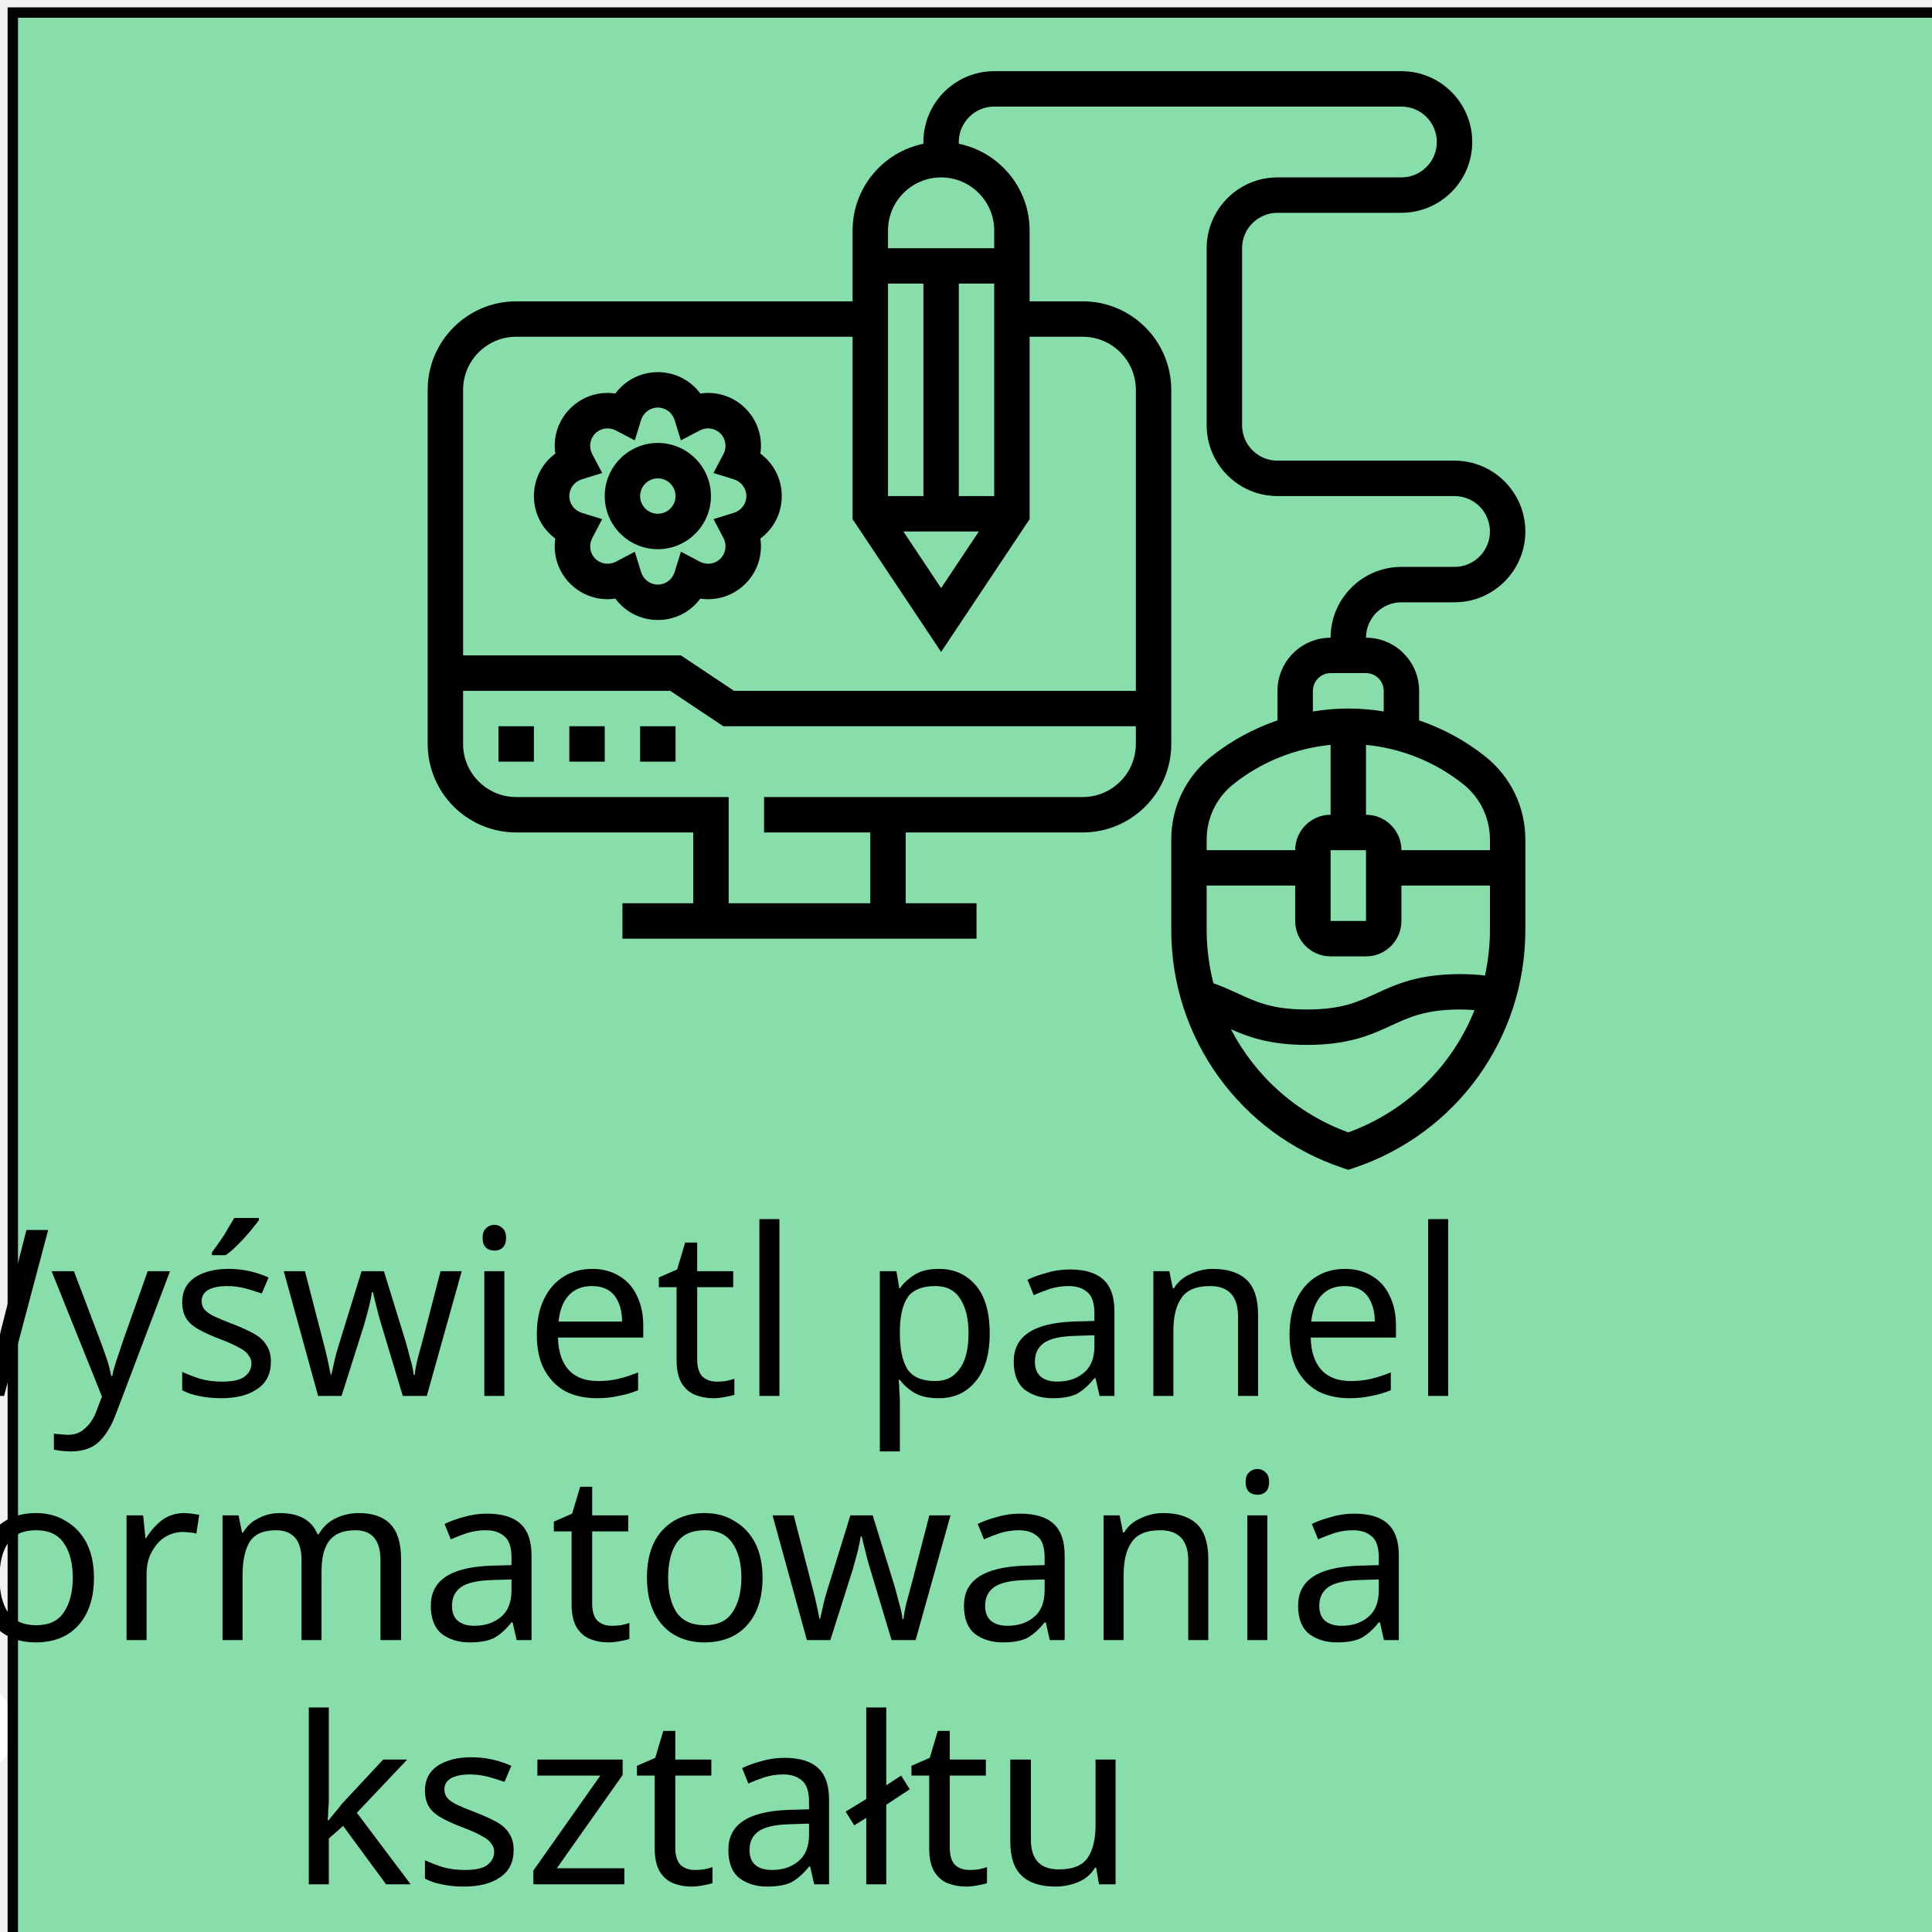
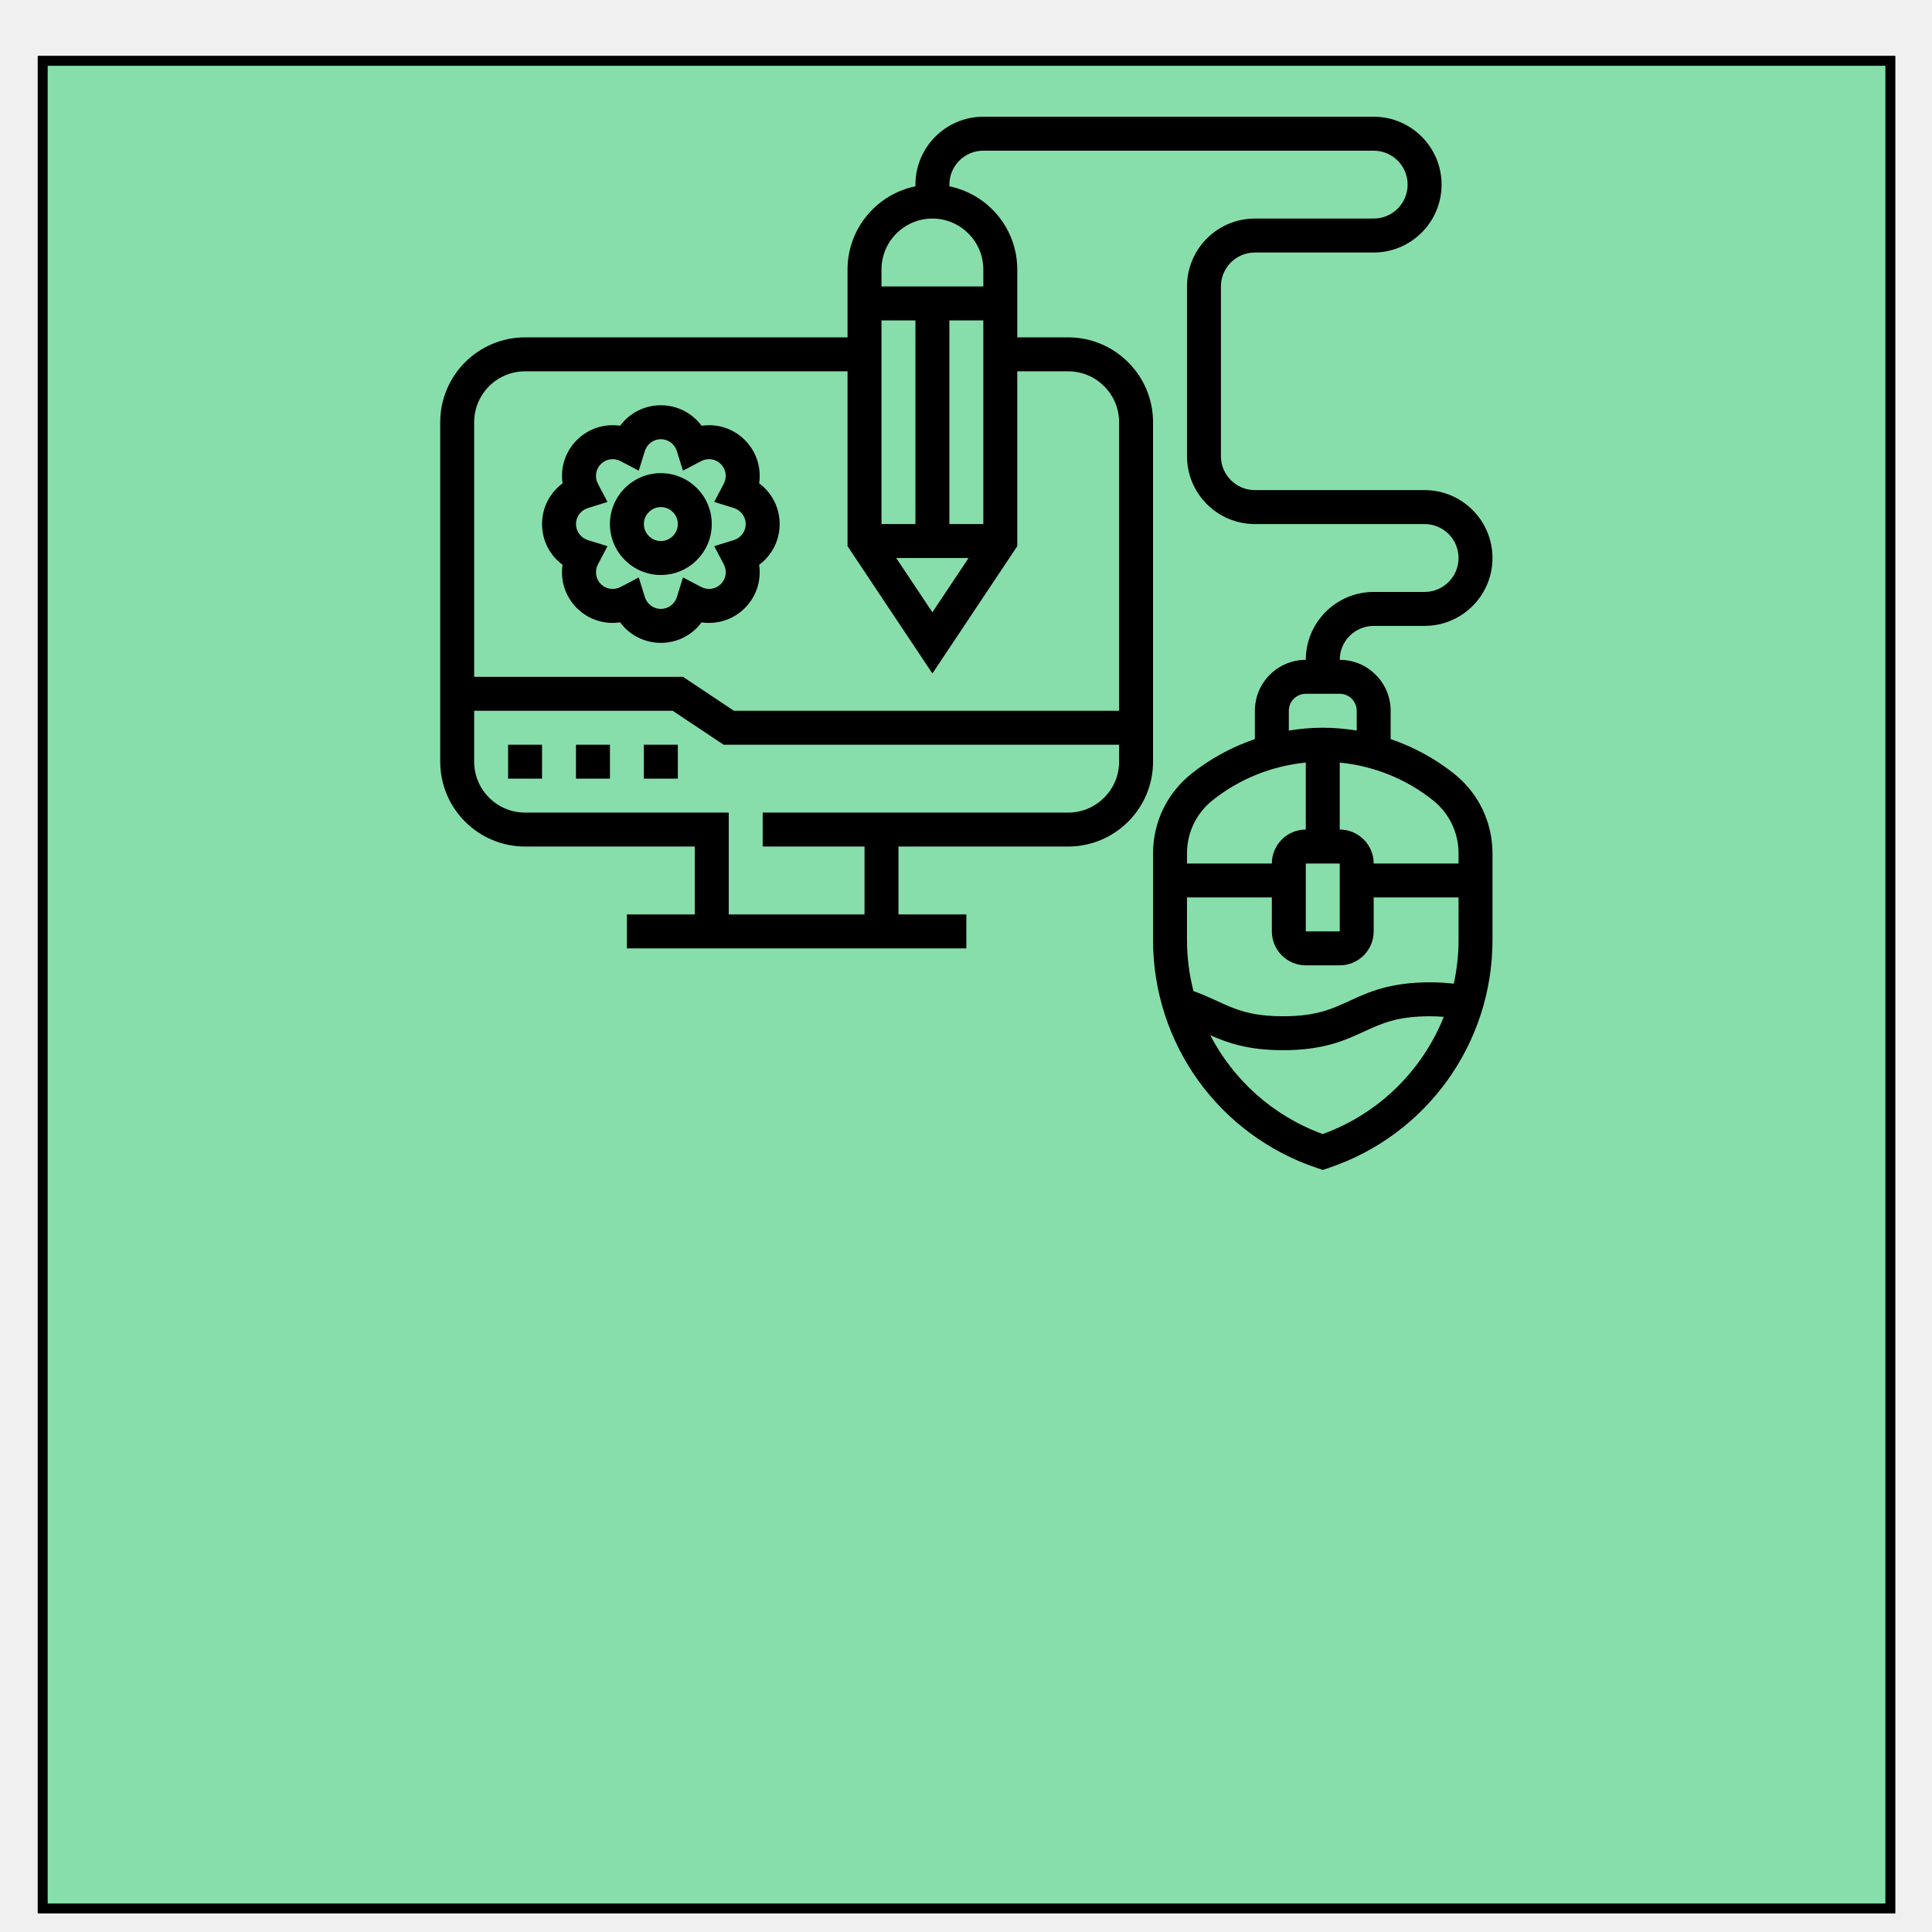
- <svg xmlns="http://www.w3.org/2000/svg" id="svg47" version="1.1" viewBox="0 0 52.758 52.758" height="199.401" width="199.401">
-   <defs id="defs42">
-     <pattern id="EMFhbasepattern" patternUnits="userSpaceOnUse" width="6" height="6" x="0" y="0" />
-   </defs>
-   <g id="g8556" transform="translate(49.83651,-375.232)">
-     <g id="g5305">
-       <text id="text898-7-3-6-8-3-3-0-66-7-8-8-0-8-3-4-2-6-22-3-3-4-7-0-2-6-2" y="425.616" x="-23.214" style="font-size:6.35px;line-height:0.95;font-family:voestalpine;-inkscape-font-specification:voestalpine;text-align:center;letter-spacing:0px;word-spacing:0px;text-anchor:middle;fill:#ffffff;fill-opacity:1;stroke-width:0.265" xml:space="preserve">
-         <tspan style="font-size:6.35px;text-align:center;text-anchor:middle;fill:#ffffff;fill-opacity:1;stroke-width:0.265" y="425.616" x="-23.214" id="tspan3280-8-2-3-8">Pokaż nagłówek</tspan>
-       </text>
-       <g style="fill:#ffffff;fill-opacity:1;stroke:#ffffff;stroke-opacity:1" id="g3425-7-6" transform="matrix(0.434244,0,0,-0.434244,-44.80073,415.5938)">
-         <rect id="rect3393-7-1" height="2" width="13.89" y="68.667" x="17.409" style="fill:#ffffff;fill-opacity:1;stroke:#ffffff;stroke-opacity:1" />
-         <path id="path3395-1-7" d="M 85.235,77.833 H 14.106 c -2.998,0 -5.436,-2.438 -5.436,-5.436 V 23.27 c 0,-2.998 2.438,-5.436 5.436,-5.436 h 71.129 c 2.998,0 5.436,2.438 5.436,5.436 v 49.128 c -0.001,2.998 -2.438,5.435 -5.436,5.435 z m -71.129,-58 c -1.895,0 -3.436,1.541 -3.436,3.437 v 49.128 c 0,1.895 1.541,3.436 3.436,3.436 h 71.129 c 1.895,0 3.436,-1.541 3.436,-3.436 V 23.27 c 0,-1.896 -1.541,-3.437 -3.436,-3.437 z" style="fill:#ffffff;fill-opacity:1;stroke:#ffffff;stroke-opacity:1" />
-         <rect id="rect3397-6-6" height="2" width="13.89" y="68.667" x="42.649" style="fill:#ffffff;fill-opacity:1;stroke:#ffffff;stroke-opacity:1" />
-         <rect id="rect3399-8-5" height="2" width="13.89" y="68.667" x="67.704" style="fill:#ffffff;fill-opacity:1;stroke:#ffffff;stroke-opacity:1" />
-         <rect id="rect3401-4-7" height="2" width="13.89" y="62.667" x="17.501" style="fill:#ffffff;fill-opacity:1;stroke:#ffffff;stroke-opacity:1" />
-         <rect id="rect3403-9-4" height="2" width="13.89" y="62.667" x="42.742" style="fill:#ffffff;fill-opacity:1;stroke:#ffffff;stroke-opacity:1" />
-         <rect id="rect3405-2-5" height="2" width="13.89" y="62.667" x="67.796" style="fill:#ffffff;fill-opacity:1;stroke:#ffffff;stroke-opacity:1" />
-         <rect id="rect3407-0-9" height="2" width="64.139" y="56.667" x="17.501" style="fill:#ffffff;fill-opacity:1;stroke:#ffffff;stroke-opacity:1" />
-       </g>
-       <g id="g1236" transform="translate(-264.4117,183.2494)">
-         <rect y="192.326" x="214.925" height="52.632" width="52.632" id="rect833-2-8-6-2-6-4-8-1-7-4-6-9-4-5-2-1-0-8-7-5-8" style="fill:#87deaa;fill-opacity:1;stroke:#000000;stroke-width:0.284;stroke-linecap:round;stroke-miterlimit:4;stroke-dasharray:none;stroke-opacity:1;paint-order:fill markers stroke" />
-         <text id="text837-2-5-3-5-4-2-1-6-9-68-0-7-6-7-4-4-4-2-0-6-8" y="230.102" x="241.455" style="font-size:6.35px;line-height:1.05;font-family:voestalpine;-inkscape-font-specification:voestalpine;text-align:end;letter-spacing:0px;word-spacing:0px;text-anchor:end;stroke-width:0.265" xml:space="preserve">
-           <tspan style="font-size:6.35px;text-align:center;text-anchor:middle;stroke-width:0.265" y="230.102" x="241.455" id="tspan4116-7-2-8-7">Wyświetl panel</tspan>
-           <tspan style="font-size:6.35px;text-align:center;text-anchor:middle;stroke-width:0.265" y="236.77" x="241.455" id="tspan4578">formatowania</tspan>
-           <tspan style="font-size:6.35px;text-align:center;text-anchor:middle;stroke-width:0.265" y="243.437" x="241.455" id="tspan4310-4-5">kształtu</tspan>
-         </text>
-         <g style="fill:#000000" id="g4615" transform="matrix(0.4834589,0,0,0.4834589,225.7707,193.4426)">
-           <g id="g4598">
-             <rect id="rect4586" height="2" width="2" y="38" x="13" />
-             <rect id="rect4588" height="2" width="2" y="38" x="9" />
-             <rect id="rect4590" height="2" width="2" y="38" x="5" />
-             <path id="path4592" d="M 60.748,39.718 C 59.624,38.819 58.351,38.131 57,37.67 V 36 c 0,-1.654 -1.346,-3 -3,-3 0,-1.103 0.897,-2 2,-2 h 3 c 2.206,0 4,-1.794 4,-4 0,-2.206 -1.794,-4 -4,-4 H 49 c -1.103,0 -2,-0.897 -2,-2 V 11 c 0,-1.103 0.897,-2 2,-2 h 7 C 58.206,9 60,7.206 60,5 60,2.794 58.206,1 56,1 H 33 C 30.794,1 29,2.794 29,5 V 5.101 C 26.721,5.566 25,7.586 25,10 v 4 H 6 c -2.757,0 -5,2.243 -5,5 v 20 c 0,2.757 2.243,5 5,5 h 10 v 4 h -4 v 2 h 20 v -2 h -4 v -4 h 10 c 2.757,0 5,-2.243 5,-5 V 19 c 0,-2.757 -2.243,-5 -5,-5 H 35 V 10 C 35,7.586 33.279,5.566 31,5.101 V 5 c 0,-1.103 0.897,-2 2,-2 h 23 c 1.103,0 2,0.897 2,2 0,1.103 -0.897,2 -2,2 h -7 c -2.206,0 -4,1.794 -4,4 v 10 c 0,2.206 1.794,4 4,4 h 10 c 1.103,0 2,0.897 2,2 0,1.103 -0.897,2 -2,2 h -3 c -2.206,0 -4,1.794 -4,4 -1.654,0 -3,1.346 -3,3 v 1.67 c -1.351,0.461 -2.624,1.149 -3.748,2.048 v 0 C 43.821,40.863 43,42.57 43,44.403 v 5.11 c 0,6.105 3.892,11.505 9.684,13.436 L 53,63.054 53.316,62.949 C 59.108,61.018 63,55.619 63,49.513 v -5.11 c 0,-1.832 -0.821,-3.54 -2.252,-4.685 z M 32.132,27 30,30.197 27.868,27 Z M 33,25 H 31 V 13 h 2 z m -4,0 H 27 V 13 h 2 z m 9,17 H 20 v 2 h 6 v 4 H 18 V 42 H 6 C 4.346,42 3,40.654 3,39 v -3 h 11.697 l 3,2 H 41 v 1 c 0,1.654 -1.346,3 -3,3 z m 0,-26 c 1.654,0 3,1.346 3,3 V 36 H 18.303 l -3,-2 H 3 V 19 c 0,-1.654 1.346,-3 3,-3 h 19 v 10.303 l 5,7.5 5,-7.5 V 16 Z m -5,-6 v 1 h -6 v -1 c 0,-1.654 1.346,-3 3,-3 1.654,0 3,1.346 3,3 z M 61,44.403 V 45 h -5 c 0,-1.103 -0.897,-2 -2,-2 v -3.947 c 2,0.195 3.923,0.966 5.499,2.227 0.954,0.763 1.501,1.902 1.501,3.123 z m -0.279,7.678 C 60.283,52.031 59.827,52 59.332,52 56.945,52 55.688,52.58 54.579,53.092 53.522,53.579 52.61,54 50.663,54 48.717,54 47.806,53.579 46.751,53.092 46.326,52.896 45.89,52.695 45.382,52.518 45.135,51.552 45,50.545 45,49.513 V 47 h 5 v 2 c 0,1.103 0.897,2 2,2 h 2 c 1.103,0 2,-0.897 2,-2 v -2 h 5 v 2.513 c 0,0.877 -0.1,1.735 -0.279,2.568 z M 54,45 54.001,49 H 52 v -4 z m -3,-9 c 0,-0.551 0.449,-1 1,-1 h 2 c 0.551,0 1,0.449 1,1 v 1.167 C 54.341,37.059 53.672,37 53,37 c -0.672,0 -1.341,0.059 -2,0.167 z m -4.499,5.279 C 48.077,40.019 50,39.248 52,39.053 V 43 c -1.103,0 -2,0.897 -2,2 h -5 v -0.597 c 0,-1.221 0.547,-2.36 1.501,-3.124 z M 53,60.941 C 50.073,59.876 47.745,57.764 46.371,55.116 47.38,55.565 48.598,56 50.663,56 53.05,56 54.307,55.42 55.416,54.908 56.472,54.421 57.384,54 59.332,54 c 0.283,0 0.541,0.017 0.798,0.035 -1.262,3.152 -3.813,5.699 -7.13,6.906 z" />
-             <path id="path4594" d="M 19.792,22.601 C 19.93,21.682 19.635,20.735 18.95,20.05 18.265,19.365 17.322,19.07 16.4,19.208 15.847,18.46 14.969,18 14,18 13.031,18 12.153,18.46 11.601,19.208 10.683,19.07 9.736,19.365 9.051,20.05 8.366,20.735 8.071,21.681 8.209,22.601 7.46,23.153 7,24.031 7,25 c 0,0.969 0.46,1.847 1.208,2.399 -0.138,0.919 0.157,1.865 0.842,2.55 0.686,0.686 1.634,0.98 2.55,0.842 C 12.153,31.54 13.031,32 14,32 c 0.969,0 1.847,-0.46 2.399,-1.208 0.916,0.137 1.865,-0.157 2.55,-0.842 0.685,-0.685 0.98,-1.631 0.842,-2.55 C 20.54,26.847 21,25.969 21,25 21,24.031 20.54,23.153 19.792,22.601 Z m -1.498,3.345 -1.148,0.356 0.559,1.064 c 0.206,0.392 0.138,0.861 -0.169,1.169 -0.308,0.308 -0.776,0.375 -1.168,0.169 l -1.064,-0.561 -0.356,1.149 C 14.815,29.716 14.435,30 14,30 13.565,30 13.185,29.716 13.054,29.293 l -0.356,-1.149 -1.064,0.561 c -0.391,0.205 -0.861,0.138 -1.168,-0.169 -0.307,-0.308 -0.375,-0.777 -0.169,-1.169 L 10.856,26.303 9.708,25.947 C 9.284,25.815 9,25.435 9,25 9,24.565 9.284,24.185 9.707,24.054 l 1.149,-0.357 -0.561,-1.064 c -0.206,-0.392 -0.138,-0.861 0.169,-1.168 0.307,-0.307 0.777,-0.376 1.169,-0.169 l 1.064,0.559 0.356,-1.148 C 13.185,20.284 13.565,20 14,20 c 0.435,0 0.815,0.284 0.946,0.706 l 0.356,1.148 1.064,-0.559 c 0.391,-0.208 0.861,-0.138 1.169,0.169 0.307,0.308 0.375,0.777 0.169,1.168 l -0.561,1.064 1.149,0.357 C 18.716,24.185 19,24.565 19,25 c 0,0.435 -0.284,0.815 -0.706,0.946 z" />
-             <path id="path4596" d="m 14,22 c -1.654,0 -3,1.346 -3,3 0,1.654 1.346,3 3,3 1.654,0 3,-1.346 3,-3 0,-1.654 -1.346,-3 -3,-3 z m 0,4 c -0.551,0 -1,-0.449 -1,-1 0,-0.551 0.449,-1 1,-1 0.551,0 1,0.449 1,1 0,0.551 -0.449,1 -1,1 z" />
+ <svg xmlns="http://www.w3.org/2000/svg" id="SVGRoot" width="208" height="208" version="1.1" viewBox="0 0 208 208">
+   <g transform="translate(0,7)">
+     <g transform="matrix(3.7795 0 0 3.7795 10.171 -6.7758)">
+       <g transform="translate(-1.0884 -121.69)">
+         <g transform="translate(1.6608 -59.209)">
+           <g transform="translate(-.6443 -59.335)">
+             <g transform="translate(-1396.8 269.89)">
+               <g transform="translate(-57.972 -.024822)">
+                 <g transform="translate(1658.1 73.867)">
+                   <g transform="translate(-203.03 -103.33)">
+                     <flowRoot transform="matrix(.26458 0 0 .26458 -2.875 1.091)" fill="#000000" font-family="sans-serif" font-size="40px" letter-spacing="0px" word-spacing="0px" style="line-height:1.25" xml:space="preserve">
+                       <flowRegion>
+                         <rect x="-85.582" y="-60.812" width="342.33" height="293.65" />
+                       </flowRegion>
+                       <flowPara />
+                     </flowRoot>
+                     <g transform="translate(-1039.4 318.88)">
+                       <flowRoot transform="matrix(.26458 0 0 .26458 1036.5 -317.79)" fill="#000000" font-family="sans-serif" font-size="40px" letter-spacing="0px" word-spacing="0px" style="line-height:1.25" xml:space="preserve">
+                         <flowRegion>
+                           <rect x="-105.21" y="-13.703" width="562.17" height="513.49" />
+                         </flowRegion>
+                         <flowPara />
+                       </flowRoot>
+                       <g transform="translate(-66.134 .039287)">
+                         <g transform="translate(-66.173 .043409)">
+                           <flowRoot transform="matrix(.26458 0 0 .26458 1168.8 -317.87)" fill="#000000" font-family="sans-serif" font-size="40px" letter-spacing="0px" word-spacing="0px" style="line-height:1.25" xml:space="preserve">
+                             <flowRegion>
+                               <rect x="-114.63" y="-91.434" width="675.23" height="522.91" />
+                             </flowRegion>
+                             <flowPara />
+                           </flowRoot>
+                           <g transform="translate(-66.2 -.040316)">
+                             <g transform="translate(-65.918 -.60254)">
+                               <g transform="translate(-66.6 .14883)">
+                                 <flowRoot fill="black" font-family="sans-serif" font-size="40px" letter-spacing="0px" word-spacing="0px" style="line-height:1.25" xml:space="preserve">
+                                   <flowRegion>
+                                     <rect x="-24.34" y="-19.695" width="252.04" height="245.75" />
+                                   </flowRegion>
+                                   <flowPara />
+                                 </flowRoot>
+                                 <g transform="translate(-68.678 -.48293)">
+                                   <flowRoot fill="black" font-family="sans-serif" font-size="40px" letter-spacing="0px" word-spacing="0px" style="line-height:1.25" xml:space="preserve">
+                                     <flowRegion>
+                                       <rect x="-65.168" y="-26.762" width="382.37" height="335.26" />
+                                     </flowRegion>
+                                     <flowPara />
+                                   </flowRoot>
+                                   <g transform="translate(-63.347 .4912)">
+                                     <g transform="translate(529.82 -.18087)">
+                                       <g transform="translate(794.67 .06923)">
+                                         <g transform="translate(-198.36 .17569)">
+                                           <g transform="translate(-530.68 .043413)">
+                                             <g transform="translate(912.04 -.041317)">
+                                               <g transform="translate(132.58 -.39794)">
+                                                 <g transform="translate(-580.62 .35866)">
+                                                   <g transform="translate(-264.6 -.1571)">
+                                                     <g transform="translate(463.55 .097138)">
+                                                       <g transform="translate(-397.36 .059959)">
+                                                         <g transform="translate(66.026 -.30592)">
+                                                           <g transform="translate(-264.69 -.093008)">
+                                                             <g transform="translate(734.89 179.33)">
+                                                               <g transform="translate(-205.07 -178.97)">
+                                                                 <g transform="translate(-1081.1 -686.85)">
+                                                                   <flowRoot fill="black" font-family="sans-serif" font-size="40px" letter-spacing="0px" word-spacing="0px" style="line-height:1.25" xml:space="preserve">
+                                                                     <flowRegion>
+                                                                       <rect x="21" y="-71" width="223" height="308" />
+                                                                     </flowRegion>
+                                                                     <flowPara />
+                                                                   </flowRoot>
+                                                                   <g transform="translate(-112.28 .55746)">
+                                                                     <g transform="translate(-396.77 -.26462)">
+                                                                       <g transform="translate(167.68 .26462)">
+                                                                         <g transform="translate(457.35 -.55746)">
+                                                                           <g transform="translate(452.66 .26458)">
+                                                                             <g transform="translate(-200.71 456.02)">
+                                                                               <g transform="translate(982.25 -278.99)">
+                                                                                 <flowRoot fill="black" font-family="sans-serif" font-size="40px" letter-spacing="0px" word-spacing="0px" style="line-height:1.25" xml:space="preserve">
+                                                                                   <flowRegion>
+                                                                                     <rect x="-78" y="-47" width="652" height="503" />
+                                                                                   </flowRegion>
+                                                                                   <flowPara />
+                                                                                 </flowRoot>
+                                                                                 <g transform="translate(60.987 1.1523e-6)">
+                                                                                   <g transform="translate(57.841)">
+                                                                                     <g transform="translate(-236.4)">
+                                                                                       <g transform="translate(-57.885 .26458)">
+                                                                                         <rect x="214.93" y="192.33" width="52.632" height="52.632" fill="#87deaa" stroke="#000" stroke-linecap="round" stroke-width=".284" style="paint-order:fill markers stroke" />
+                                                                                         <text x="241.455" y="229.573" font-family="sans-serif" font-size="4.939px" letter-spacing="0px" stroke-width=".265" text-align="end" text-anchor="middle" word-spacing="0px" style="line-height:1.05" xml:space="preserve">
+                                                                                           <tspan x="241.455" y="229.573" text-align="center">Wyświetl panel</tspan>
+                                                                                           <tspan x="241.455" y="236.241" text-align="center">formatowania</tspan>
+                                                                                           <tspan x="241.455" y="242.908" text-align="center">kształtu</tspan>
+                                                                                         </text>
+                                                                                         <g transform="matrix(.48346 0 0 .48346 225.77 193.44)">
+                                                                                           <rect x="13" y="38" width="2" height="2" />
+                                                                                           <rect x="9" y="38" width="2" height="2" />
+                                                                                           <rect x="5" y="38" width="2" height="2" />
+                                                                                           <path d="m60.748 39.718c-1.124-.899-2.397-1.587-3.748-2.048v-1.67c0-1.654-1.346-3-3-3 0-1.103.897-2 2-2h3c2.206 0 4-1.794 4-4s-1.794-4-4-4h-10c-1.103 0-2-.897-2-2v-10c0-1.103.897-2 2-2h7c2.206 0 4-1.794 4-4s-1.794-4-4-4h-23c-2.206 0-4 1.794-4 4v.101c-2.279.465-4 2.485-4 4.899v4h-19c-2.757 0-5 2.243-5 5v20c0 2.757 2.243 5 5 5h10v4h-4v2h20v-2h-4v-4h10c2.757 0 5-2.243 5-5v-20c0-2.757-2.243-5-5-5h-3v-4c0-2.414-1.721-4.434-4-4.899v-.101c0-1.103.897-2 2-2h23c1.103 0 2 .897 2 2s-.897 2-2 2h-7c-2.206 0-4 1.794-4 4v10c0 2.206 1.794 4 4 4h10c1.103 0 2 .897 2 2s-.897 2-2 2h-3c-2.206 0-4 1.794-4 4-1.654 0-3 1.346-3 3v1.67c-1.351.461-2.624 1.149-3.748 2.048-1.431 1.145-2.252 2.852-2.252 4.685v5.11c0 6.105 3.892 11.505 9.684 13.436l.316.105.316-.105c5.792-1.931 9.684-7.33 9.684-13.436v-5.11c0-1.832-.821-3.54-2.252-4.685zm-28.616-12.718-2.132 3.197-2.132-3.197zm.868-2h-2v-12h2zm-4 0h-2v-12h2zm9 17h-18v2h6v4h-8v-6h-12c-1.654 0-3-1.346-3-3v-3h11.697l3 2h23.303v1c0 1.654-1.346 3-3 3zm0-26c1.654 0 3 1.346 3 3v17h-22.697l-3-2h-12.303v-15c0-1.654 1.346-3 3-3h19v10.303l5 7.5 5-7.5v-10.303zm-5-6v1h-6v-1c0-1.654 1.346-3 3-3s3 1.346 3 3zm28 34.403v.597h-5c0-1.103-.897-2-2-2v-3.947c2 .195 3.923.966 5.499 2.227.954.763 1.501 1.902 1.501 3.123zm-.279 7.678c-.438-.05-.894-.081-1.389-.081-2.387 0-3.644.58-4.753 1.092-1.057.487-1.969.908-3.916.908-1.946 0-2.857-.421-3.912-.908-.425-.196-.861-.397-1.369-.574-.247-.966-.382-1.973-.382-3.005v-2.513h5v2c0 1.103.897 2 2 2h2c1.103 0 2-.897 2-2v-2h5v2.513c0 .877-.1 1.735-.279 2.568zm-6.721-7.081.001 4h-2.001v-4zm-3-9c0-.551.449-1 1-1h2c.551 0 1 .449 1 1v1.167c-.659-.108-1.328-.167-2-.167s-1.341.059-2 .167zm-4.499 5.279c1.576-1.26 3.499-2.031 5.499-2.226v3.947c-1.103 0-2 .897-2 2h-5v-.597c0-1.221.547-2.36 1.501-3.124zm6.499 19.662c-2.927-1.065-5.255-3.177-6.629-5.825 1.009.449 2.227.884 4.292.884 2.387 0 3.644-.58 4.753-1.092 1.056-.487 1.968-.908 3.916-.908.283 0 .541.017.798.035-1.262 3.152-3.813 5.699-7.13 6.906z" />
+                                                                                           <path d="m19.792 22.601c.138-.919-.157-1.866-.842-2.551s-1.628-.98-2.55-.842c-.553-.748-1.431-1.208-2.4-1.208s-1.847.46-2.399 1.208c-.918-.138-1.865.157-2.55.842s-.98 1.631-.842 2.551c-.749.552-1.209 1.43-1.209 2.399s.46 1.847 1.208 2.399c-.138.919.157 1.865.842 2.55.686.686 1.634.98 2.55.842.553.749 1.431 1.209 2.4 1.209s1.847-.46 2.399-1.208c.916.137 1.865-.157 2.55-.842s.98-1.631.842-2.55c.749-.553 1.209-1.431 1.209-2.4s-.46-1.847-1.208-2.399zm-1.498 3.345-1.148.356.559 1.064c.206.392.138.861-.169 1.169-.308.308-.776.375-1.168.169l-1.064-.561-.356 1.149c-.133.424-.513.708-.948.708s-.815-.284-.946-.707l-.356-1.149-1.064.561c-.391.205-.861.138-1.168-.169-.307-.308-.375-.777-.169-1.169l.559-1.064-1.148-.356c-.424-.132-.708-.512-.708-.947s.284-.815.707-.946l1.149-.357-.561-1.064c-.206-.392-.138-.861.169-1.168s.777-.376 1.169-.169l1.064.559.356-1.148c.132-.423.512-.707.947-.707s.815.284.946.706l.356 1.148 1.064-.559c.391-.208.861-.138 1.169.169.307.308.375.777.169 1.168l-.561 1.064 1.149.357c.424.132.708.512.708.947s-.284.815-.706.946z" />
+                                                                                           <path d="m14 22c-1.654 0-3 1.346-3 3s1.346 3 3 3 3-1.346 3-3-1.346-3-3-3zm0 4c-.551 0-1-.449-1-1s.449-1 1-1 1 .449 1 1-.449 1-1 1z" />
+                                                                                         </g>
+                                                                                       </g>
+                                                                                     </g>
+                                                                                   </g>
+                                                                                 </g>
+                                                                               </g>
+                                                                             </g>
+                                                                           </g>
+                                                                         </g>
+                                                                       </g>
+                                                                     </g>
+                                                                   </g>
+                                                                 </g>
+                                                               </g>
+                                                             </g>
+                                                           </g>
+                                                         </g>
+                                                       </g>
+                                                     </g>
+                                                   </g>
+                                                 </g>
+                                               </g>
+                                             </g>
+                                           </g>
+                                         </g>
+                                       </g>
+                                     </g>
+                                   </g>
+                                 </g>
+                               </g>
+                             </g>
+                           </g>
+                         </g>
+                       </g>
+                     </g>
+                   </g>
+                 </g>
+               </g>
+             </g>
          </g>
        </g>
      </g>
    </g>
  </g>
</svg>
